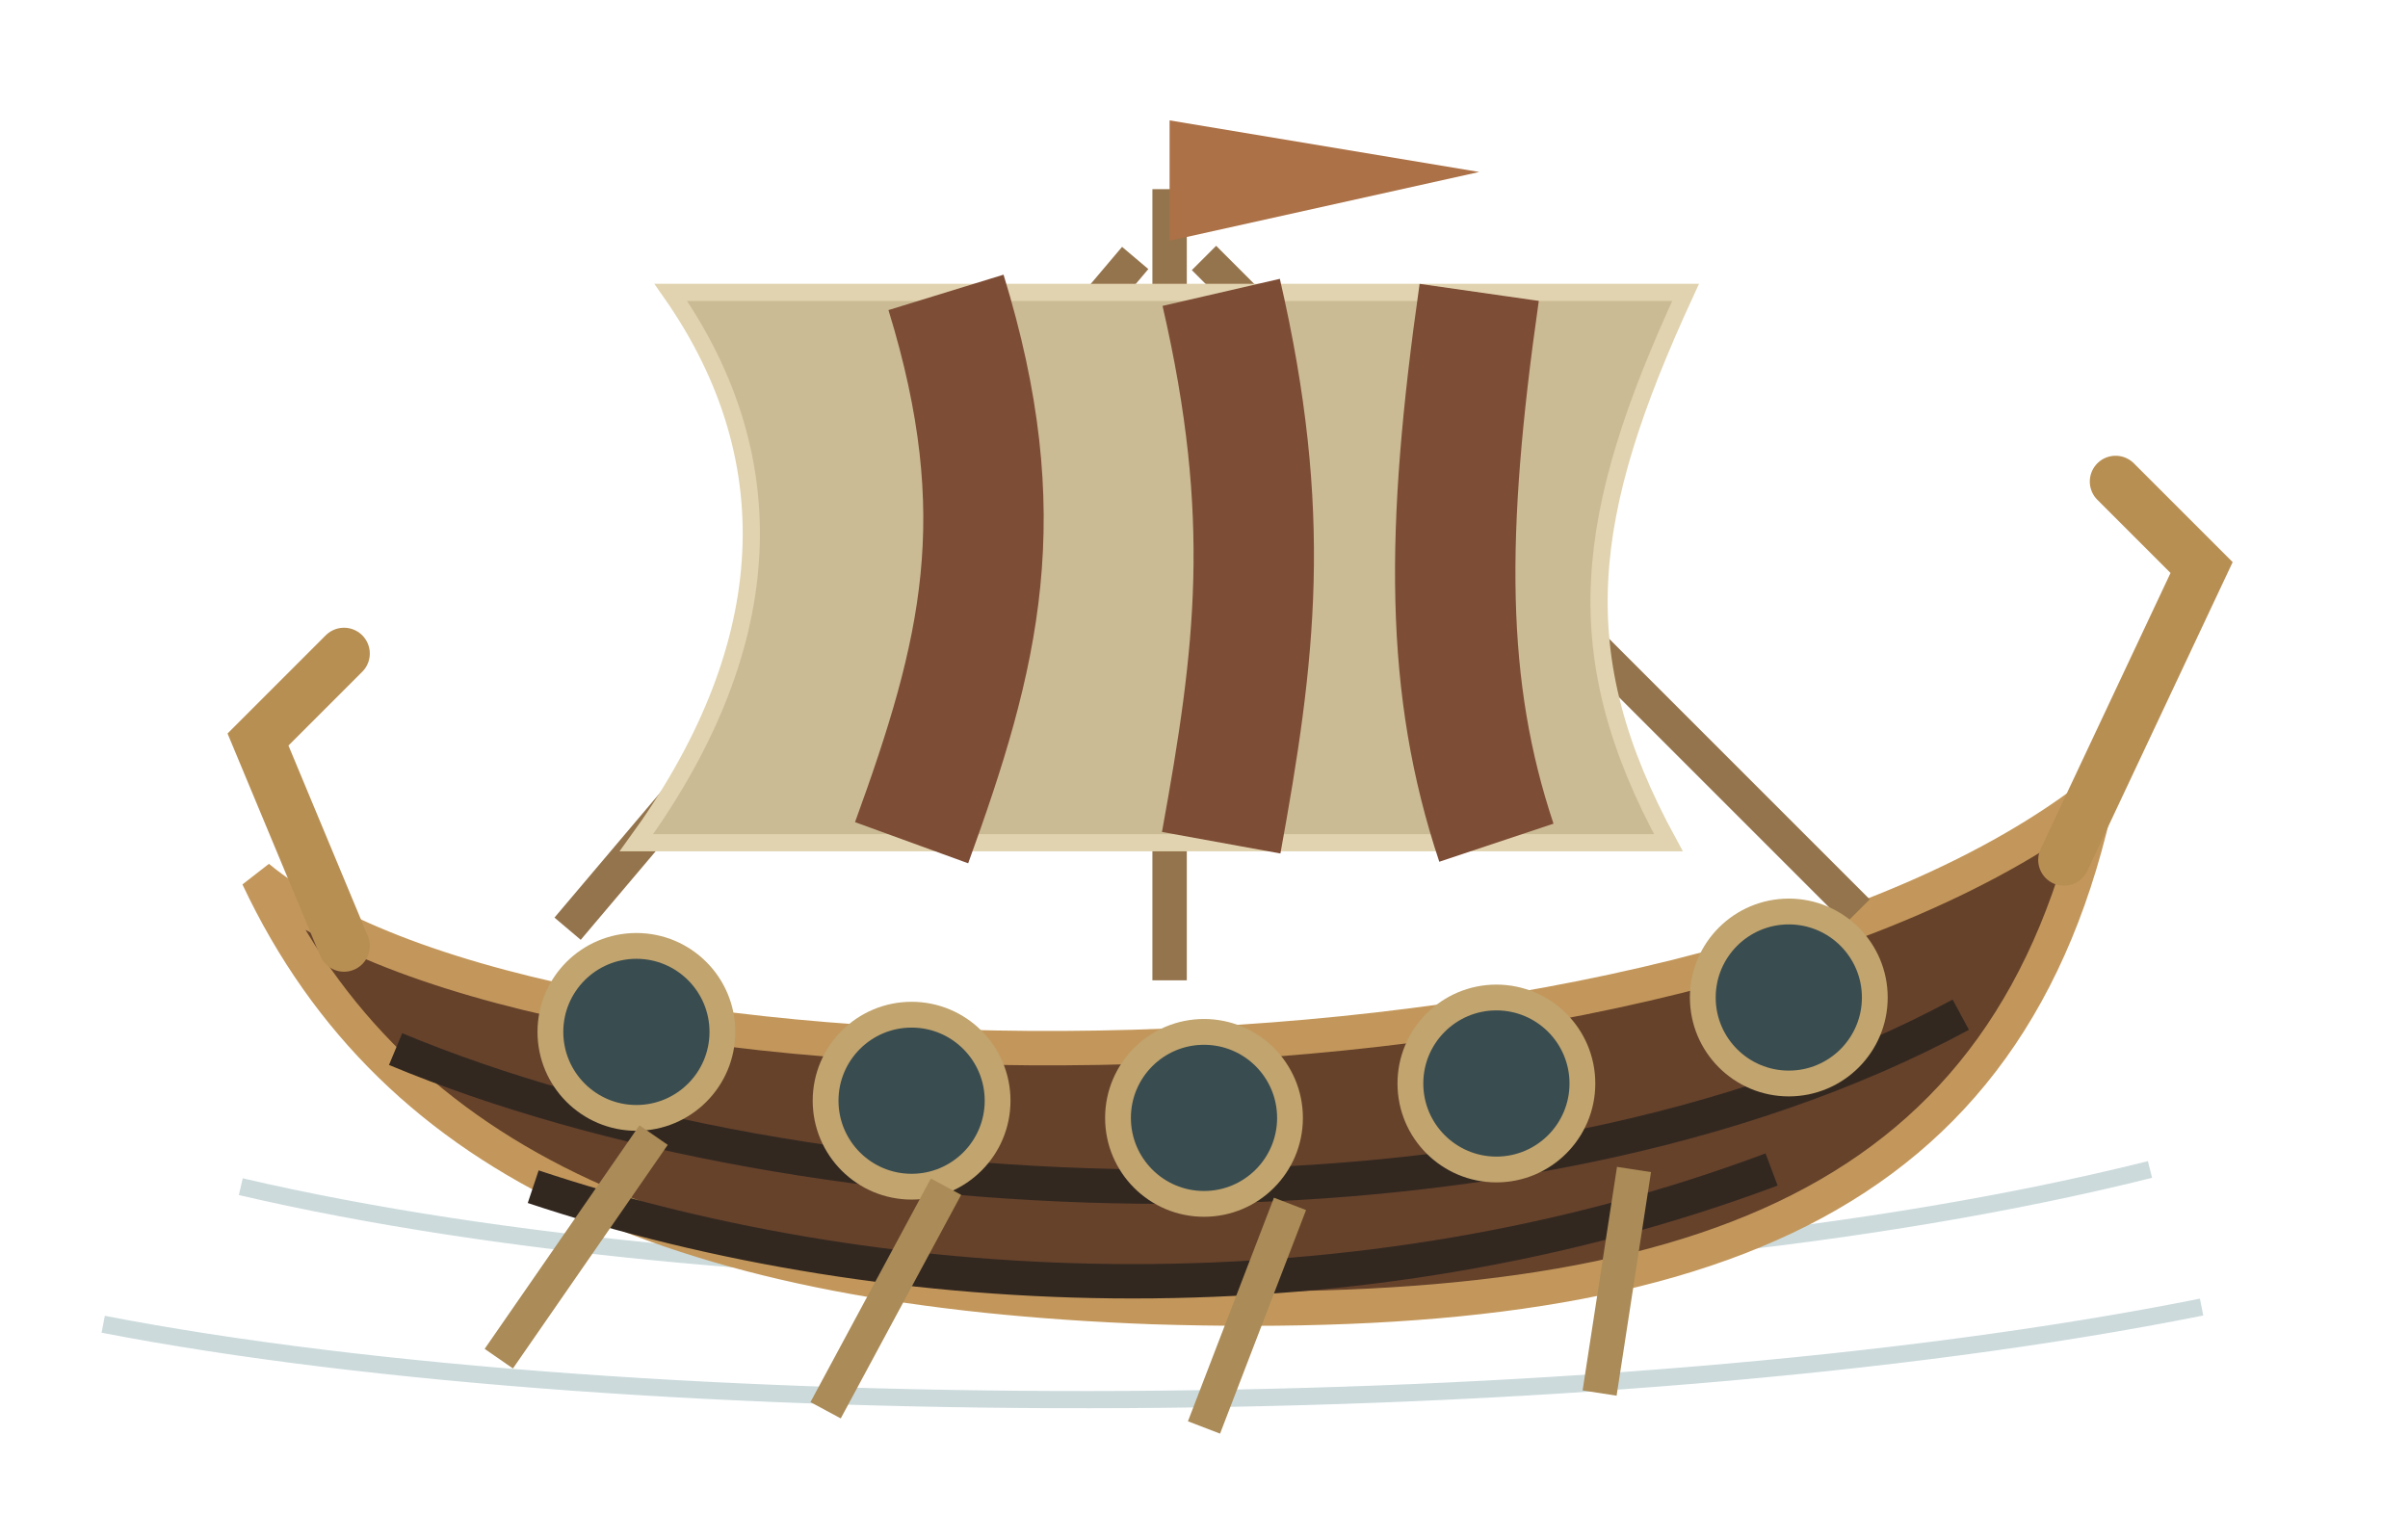
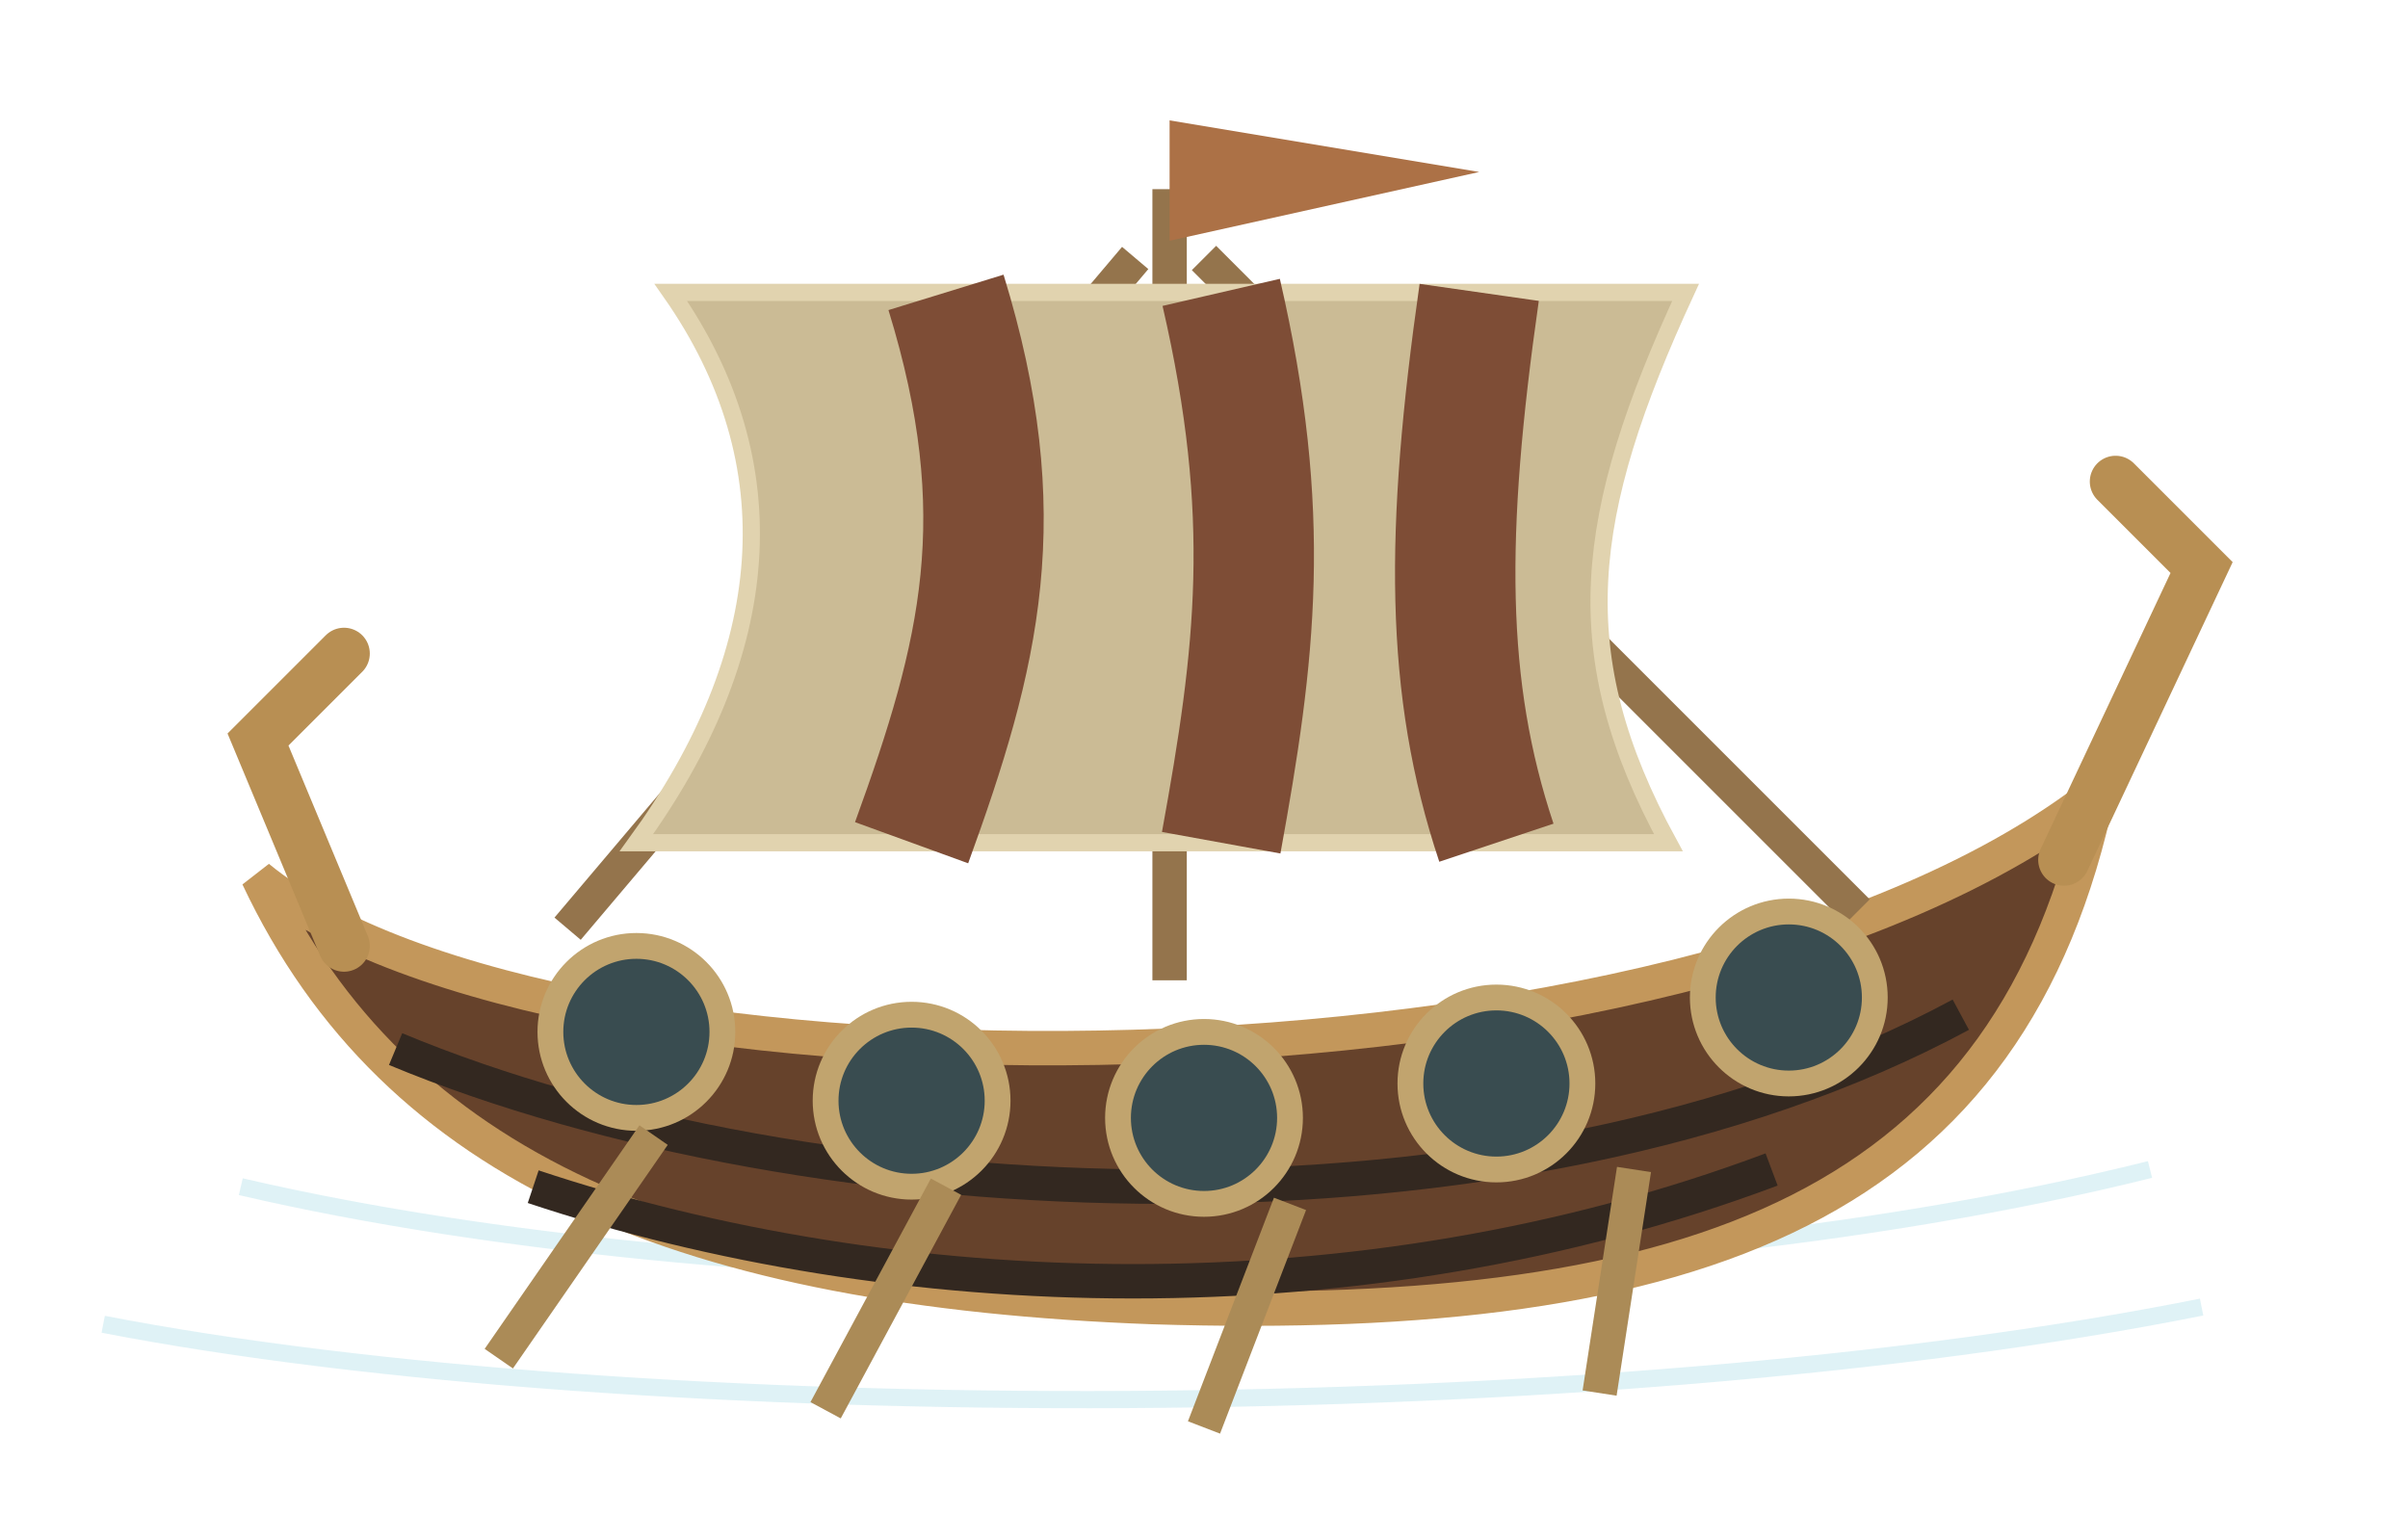
<svg xmlns="http://www.w3.org/2000/svg" viewBox="0 0 140 88" fill="none">
-   <path d="M14 69c30 7 79 7 111-1M6 77c31 6 87 6 122-1" stroke="#8faeb2" stroke-opacity=".45" />
+   <path d="M14 69c30 7 79 7 111-1M6 77c31 6 87 6 122-1" stroke="#d7eff4" stroke-opacity=".8" />
  <path d="M15 51c17 14 83 14 107-5-5 24-23 31-55 30-27-1-44-8-52-25Z" fill="#66422b" stroke="#c3975b" stroke-width="2" />
  <path d="M23 61c24 10 65 12 91-2M31 69c21 7 48 8 72-1" stroke="#332820" stroke-width="2" />
  <path d="m20 55-5-12 5-5m100 12 8-17-5-5" stroke="#b88f53" stroke-width="3" stroke-linecap="round" />
  <path d="M68 11v46m-2-42-33 39m37-39 38 38" stroke="#94744c" stroke-width="2" />
  <path d="M39 17h59c-6 13-7 21-1 32H37c8-11 9-22 2-32Z" fill="#cbbb95" stroke="#e1d3af" />
  <path d="M55 17c4 13 2 21-2 32m18-32c3 13 2 21 0 32m15-32c-2 14-2 23 1 32" stroke="#7e4d36" stroke-width="7" />
  <path d="m68 7 18 3-18 4" fill="#ac7146" />
  <g fill="#394c50" stroke="#c1a46e" stroke-width="1.5">
    <circle cx="37" cy="60" r="5" />
    <circle cx="53" cy="64" r="5" />
    <circle cx="70" cy="65" r="5" />
    <circle cx="87" cy="63" r="5" />
    <circle cx="104" cy="58" r="5" />
  </g>
  <path d="m38 66-9 13m26-10-7 13m27-12-5 13m25-15-2 13" stroke="#ab8b57" stroke-width="2" />
</svg>
